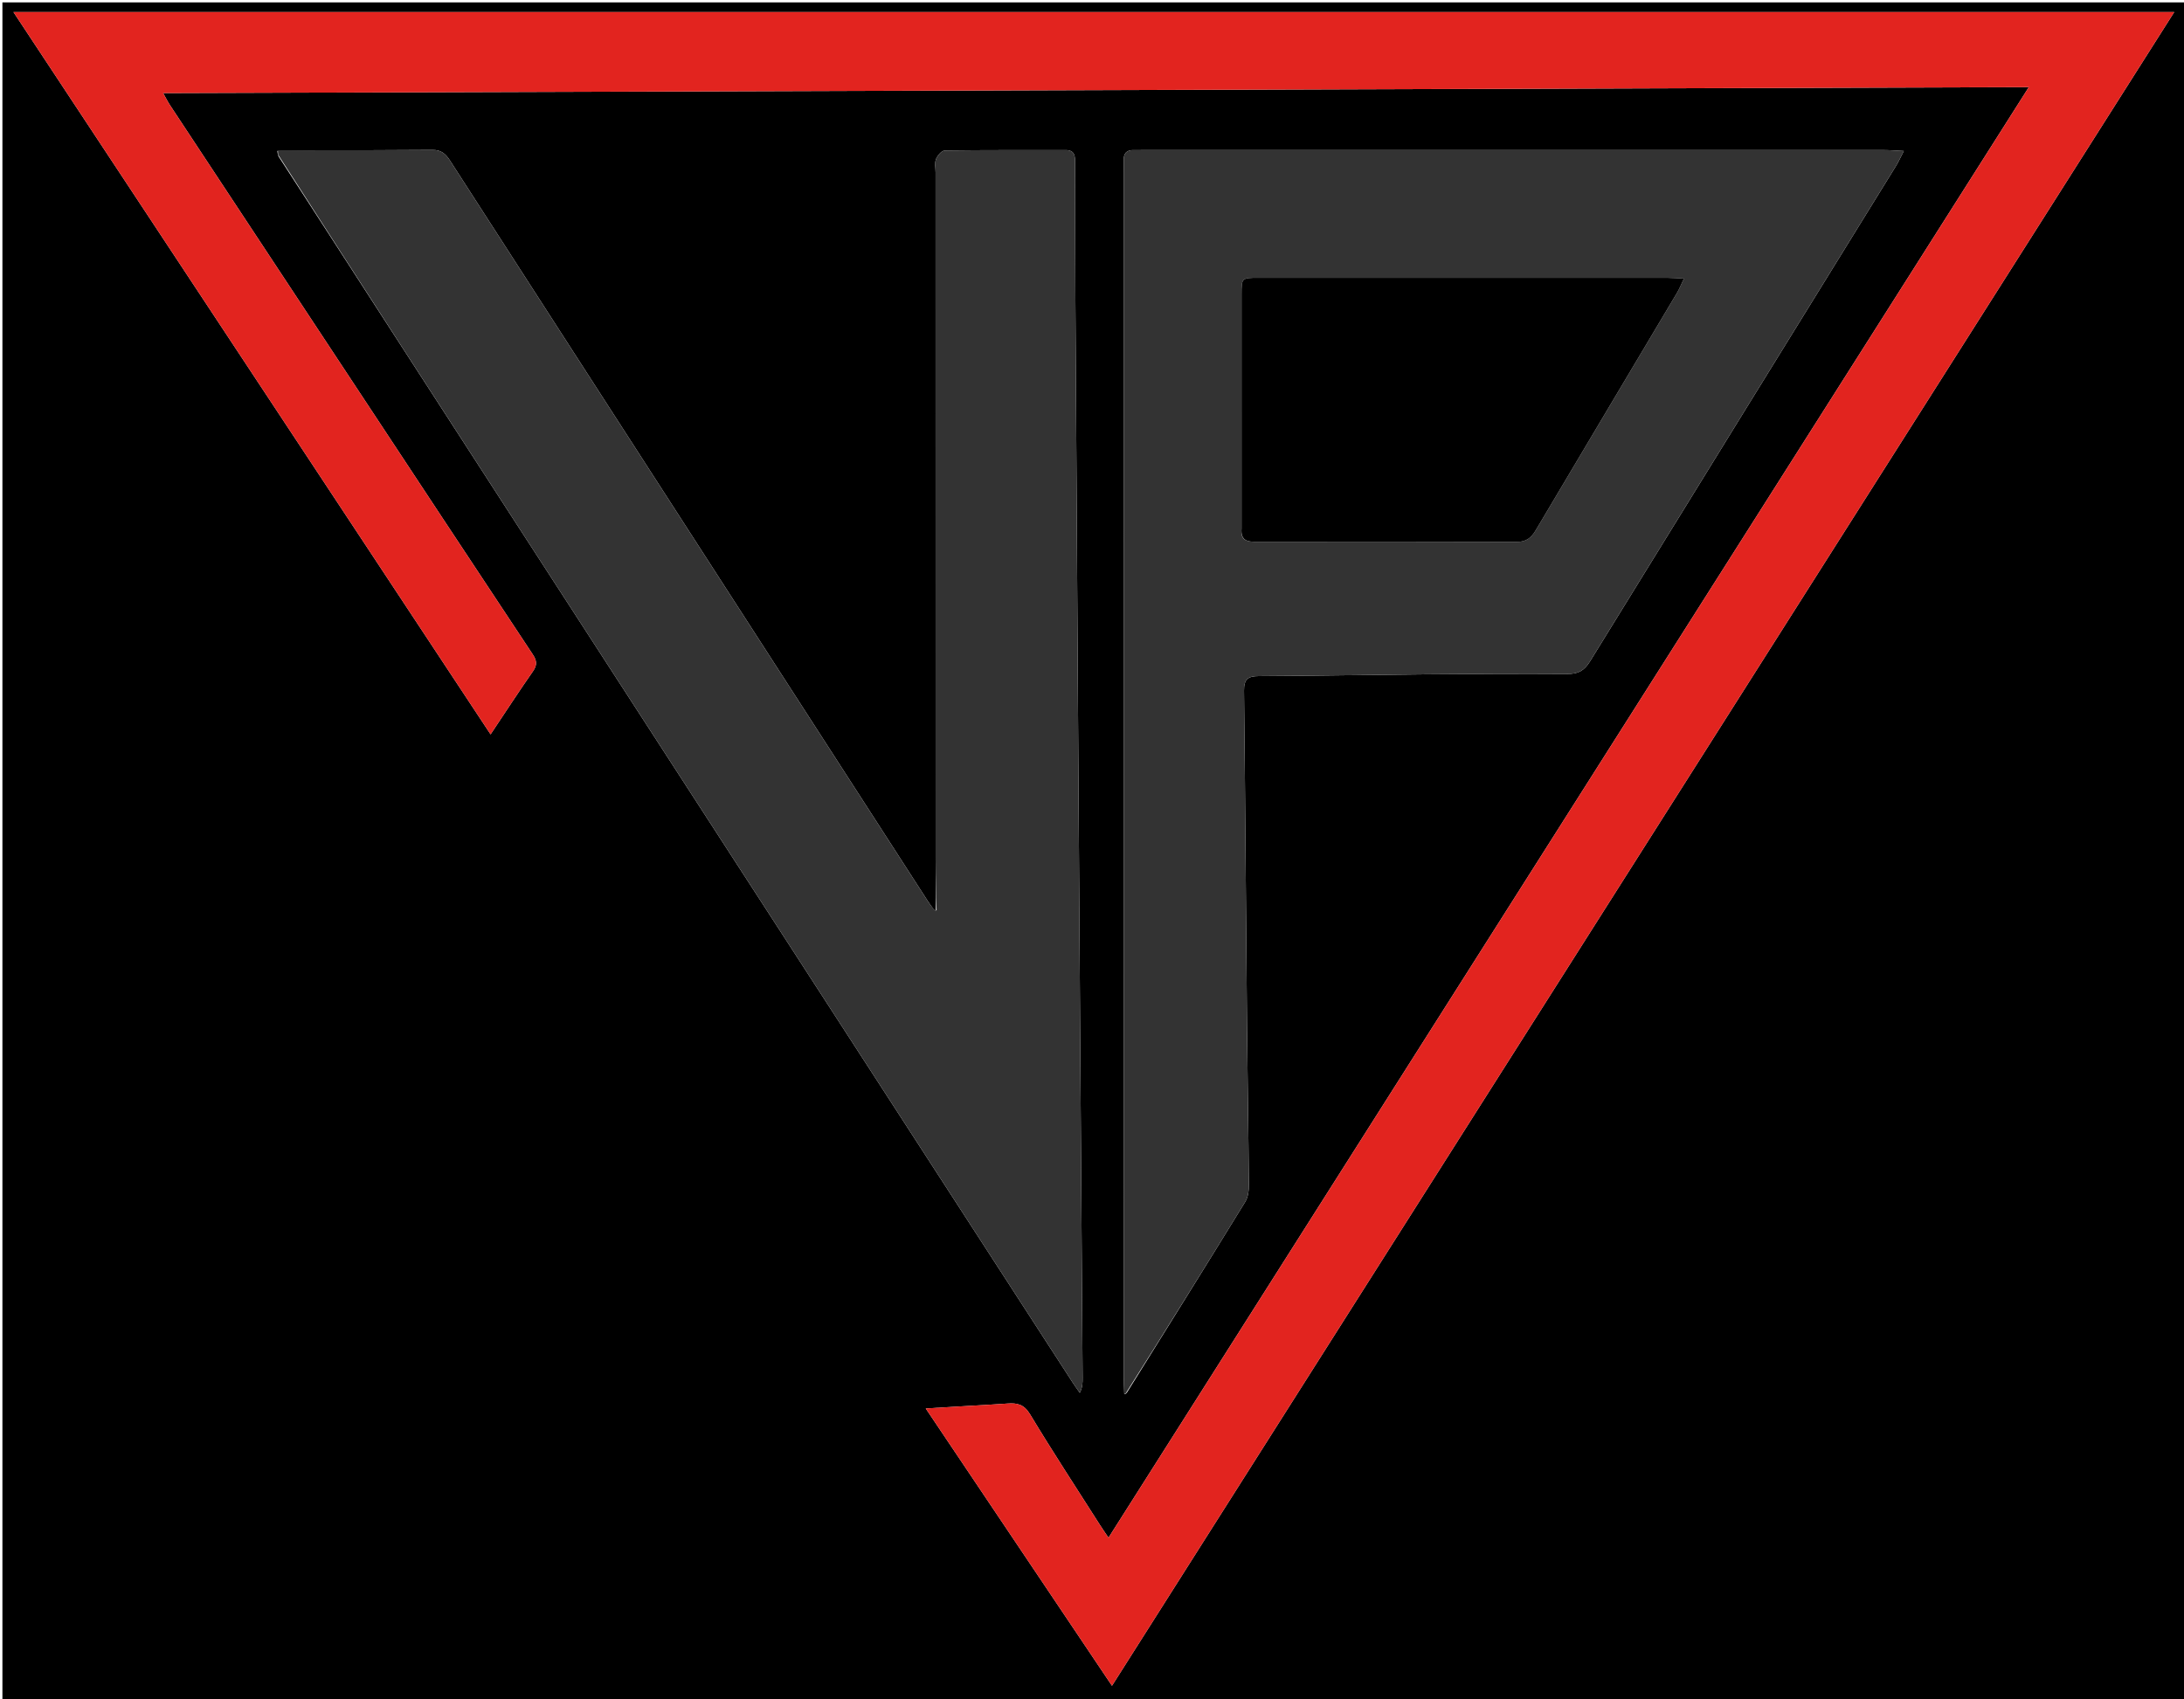
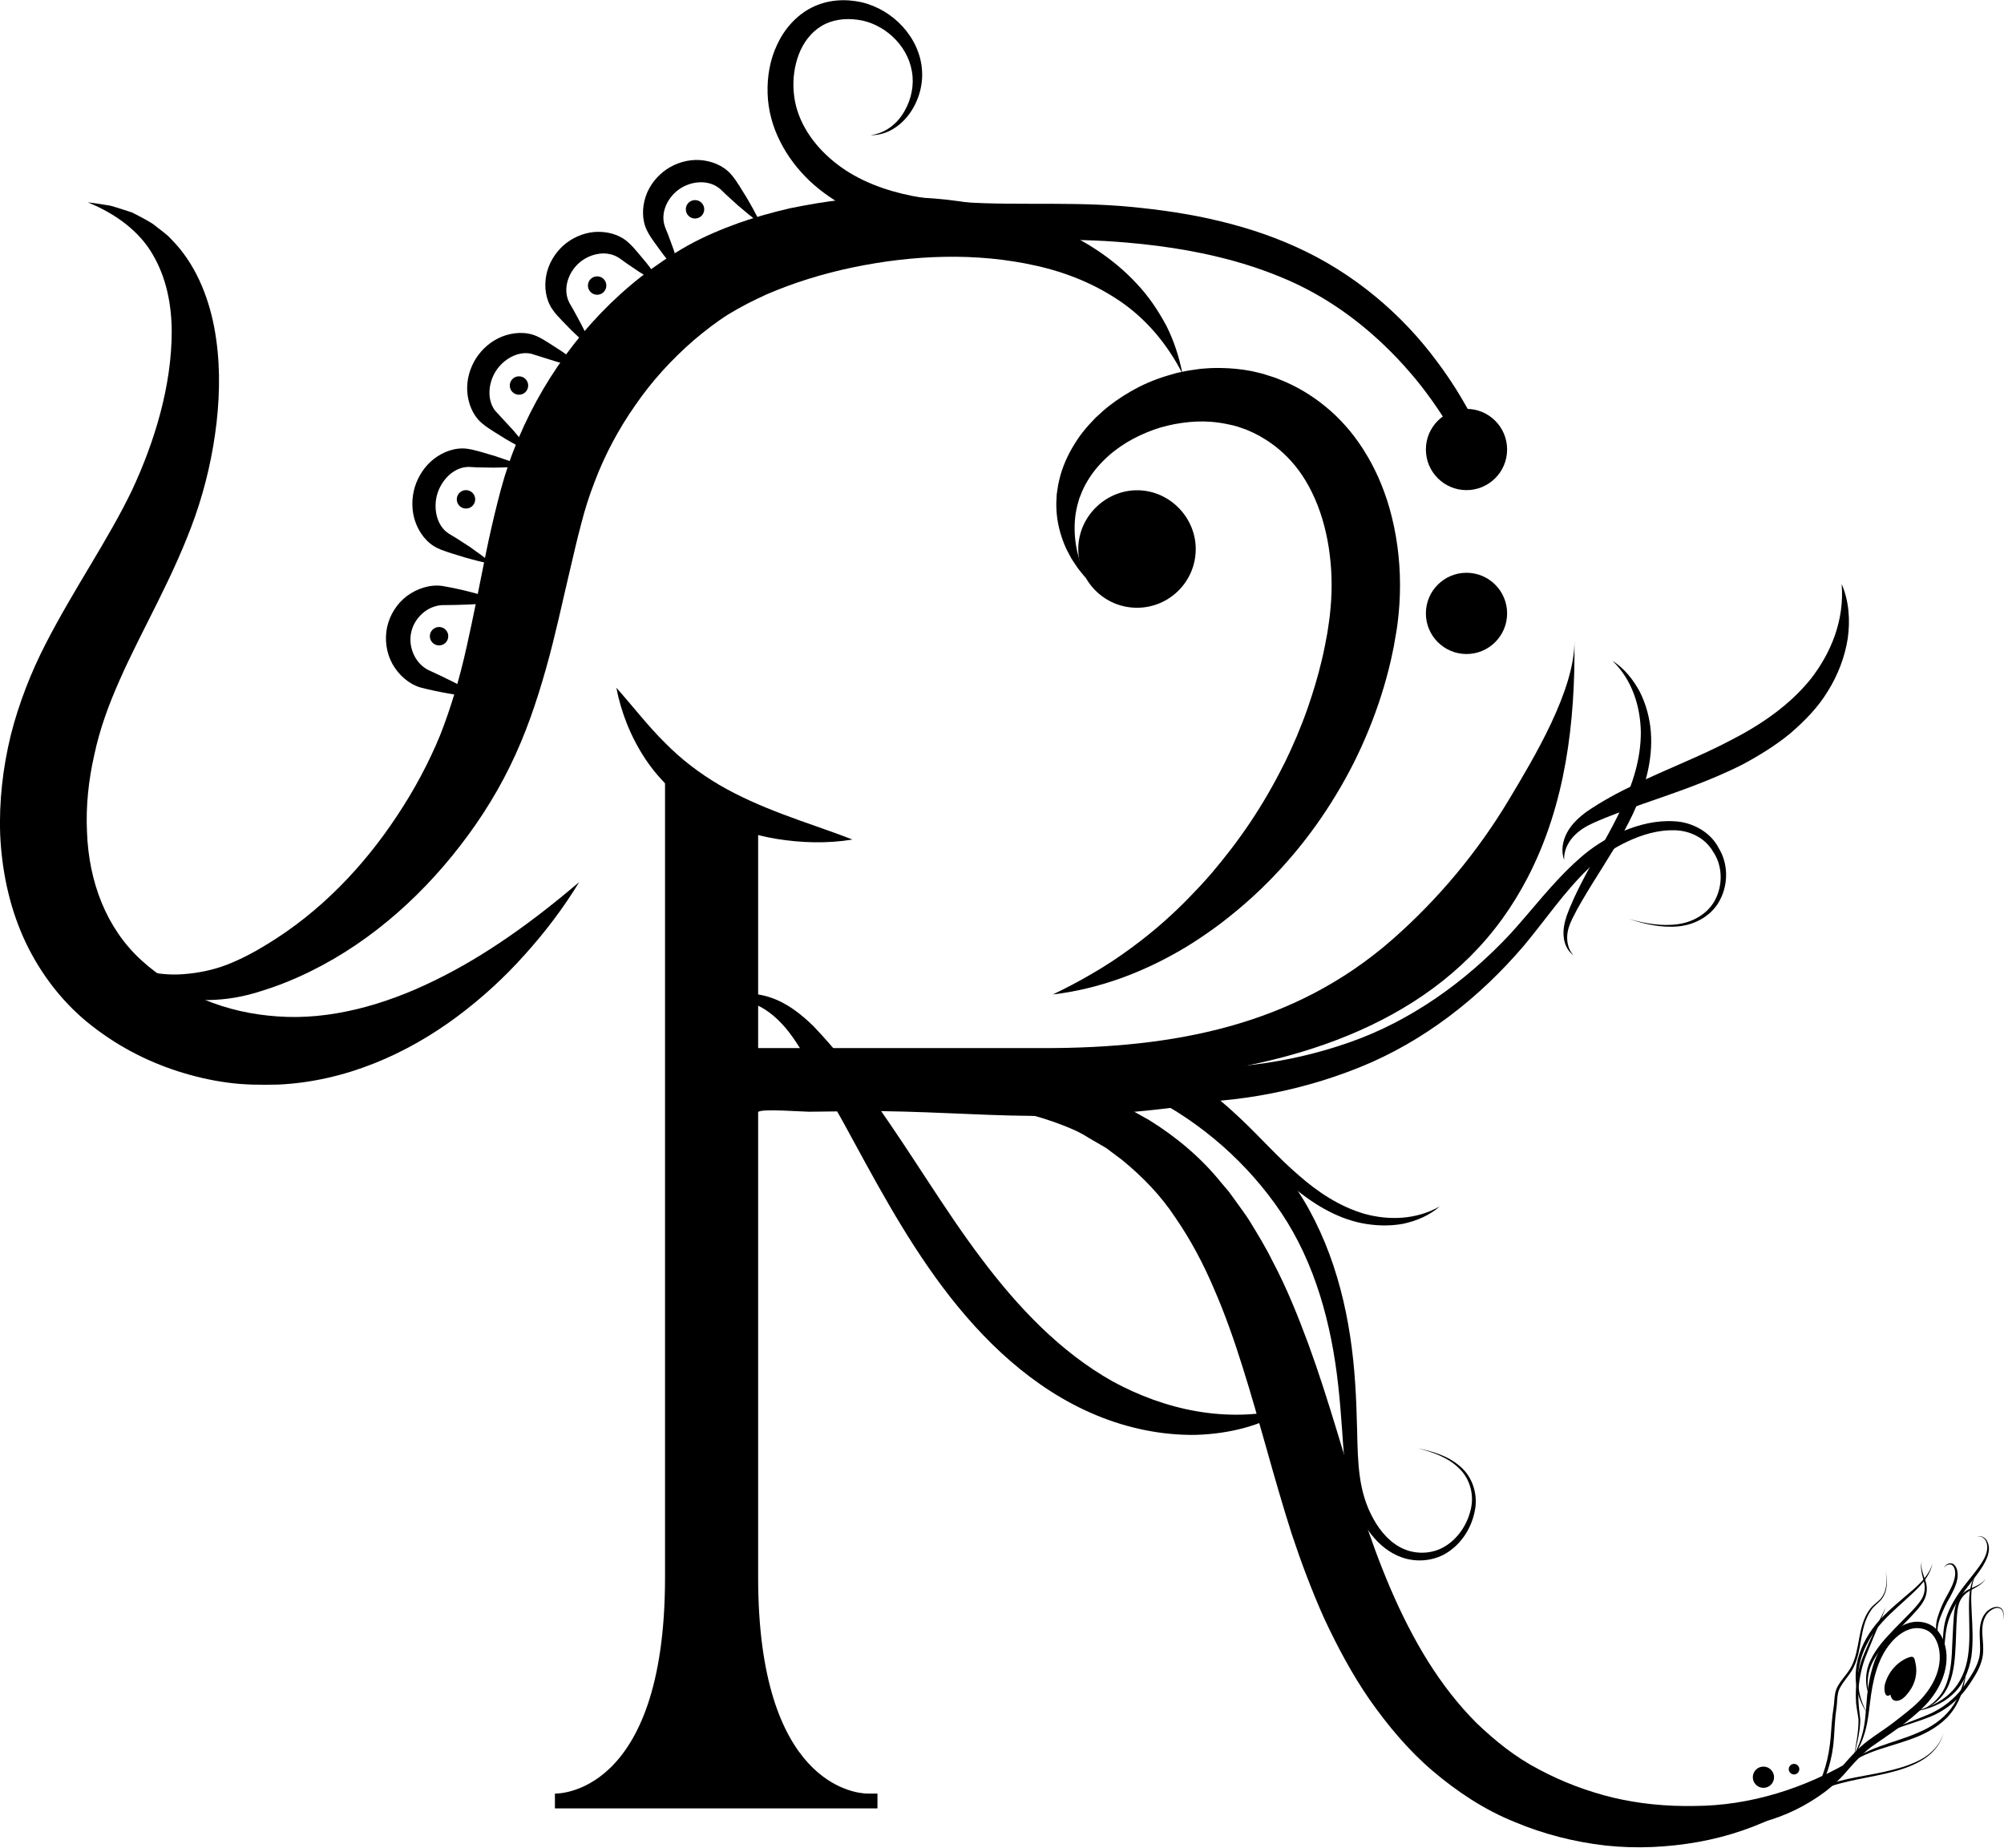
- <svg xmlns="http://www.w3.org/2000/svg" version="1.1" id="Layer_1" x="0px" y="0px" width="100%" viewBox="0 0 904 703" enable-background="new 0 0 904 703" xml:space="preserve">
-   <path fill="#000000" opacity="1" stroke="none" d=" M905,245   C905,398.333 905,551.167 905,704   C603.667,704 302.333,704 1,704   C1,469.667 1,235.333 1,1   C302.333,1 603.667,1 905,1   C905,82.167 905,163.333 905,245  M466.434,576.509   C482.799,550.19 499.21,523.899 515.435,497.493   C516.64,495.531 516.948,492.742 516.929,490.344   C516.759,468.354 516.354,446.366 516.151,424.377   C515.726,378.223 515.433,332.068 514.921,285.916   C514.87,281.298 516.443,279.899 520.936,279.877   C544.093,279.765 567.247,279.333 590.404,279.133   C609.901,278.965 629.402,278.84 648.899,278.976   C653.279,279.007 655.818,277.536 658.118,273.802   C700.25,205.416 742.517,137.113 784.735,68.781   C785.816,67.031 786.662,65.136 788.039,62.503   C784.628,62.343 782.199,62.129 779.77,62.129   C677.772,62.112 575.775,62.114 473.777,62.116   C472.277,62.116 470.775,62.185 469.278,62.136   C466.291,62.037 465.038,63.526 465.131,66.416   C465.184,68.08 465.116,69.748 465.116,71.415   C465.114,237.244 465.114,403.074 465.121,568.904   C465.121,571.569 465.217,574.235 465.372,577.094   C465.372,577.094 465.675,577.153 465.675,577.153   C465.675,577.153 465.927,576.952 466.434,576.509  M386.524,376.496   C385.745,375.417 384.914,374.371 384.194,373.254   C356.014,329.604 327.846,285.946 299.674,242.291   C261.842,183.663 223.996,125.043 186.21,66.386   C184.447,63.648 182.549,62.037 179.039,62.063   C157.723,62.217 136.405,62.191 114.757,62.487   C114.827,63.007 114.897,63.527 115.252,64.667   C149.833,118.098 184.402,171.538 219,224.959   C293.993,340.753 369.001,456.537 444.009,572.321   C444.945,573.766 445.967,575.156 446.949,576.572   C448.115,574.242 448.127,572.308 448.113,570.373   C447.782,523.893 447.438,477.413 447.117,430.933   C446.775,381.288 446.446,331.643 446.123,281.998   C445.78,229.187 445.43,176.375 445.126,123.564   C445.018,104.902 445.025,86.24 445.005,67.577   C445.002,64.758 445.019,62.126 441.044,62.136   C424.382,62.178 407.718,62.076 391.058,62.312   C389.795,62.33 388.049,64.371 387.455,65.845   C386.817,67.429 387.256,69.454 387.256,71.286   C387.253,166.266 387.245,261.246 387.271,356.226   C387.273,363.054 387.53,369.882 387.352,376.798   C387.352,376.798 387.044,376.911 386.524,376.496  M163.5,4.998   C111.157,4.998 58.814,4.998 5.569,4.998   C71.733,105.169 137.221,204.316 203.062,303.997   C209.267,294.713 214.798,286.199 220.609,277.881   C222.456,275.237 222.185,273.41 220.48,270.839   C195.704,233.486 171.037,196.06 146.344,158.653   C121.012,120.28 95.677,81.909 70.359,43.527   C69.484,42.201 68.778,40.762 67.517,38.534   C325.179,37.712 581.954,36.892 839.77,36.069   C712.515,236.666 585.825,436.371 458.828,636.559   C457.411,634.445 456.382,632.977 455.42,631.466   C445.673,616.157 435.712,600.977 426.348,585.436   C423.864,581.312 421.009,580.706 417.003,581.006   C411.572,581.413 406.13,581.674 400.692,581.998   C395.037,582.334 389.382,582.671 383.176,583.04   C409.032,621.539 434.432,659.359 460.272,697.835   C606.911,466.766 753.144,236.337 899.955,4.998   C653.994,4.998 409.247,4.998 163.5,4.998  z" />
-   <path fill="#E2241F" opacity="1" stroke="none" d=" M164,4.998   C409.247,4.998 653.994,4.998 899.955,4.998   C753.144,236.337 606.911,466.766 460.272,697.835   C434.432,659.359 409.032,621.539 383.176,583.04   C389.382,582.671 395.037,582.334 400.692,581.998   C406.13,581.674 411.572,581.413 417.003,581.006   C421.009,580.706 423.864,581.312 426.348,585.436   C435.712,600.977 445.673,616.157 455.42,631.466   C456.382,632.977 457.411,634.445 458.828,636.559   C585.825,436.371 712.515,236.666 839.77,36.069   C581.954,36.892 325.179,37.712 67.517,38.534   C68.778,40.762 69.484,42.201 70.359,43.527   C95.677,81.909 121.012,120.28 146.344,158.653   C171.037,196.06 195.704,233.486 220.48,270.839   C222.185,273.41 222.456,275.237 220.609,277.881   C214.798,286.199 209.267,294.713 203.062,303.997   C137.221,204.316 71.733,105.169 5.569,4.998   C58.814,4.998 111.157,4.998 164,4.998  z" />
-   <path fill="#333333" opacity="1" stroke="none" d=" M115.089,62.225   C136.405,62.191 157.723,62.217 179.039,62.063   C182.549,62.037 184.447,63.648 186.21,66.386   C223.996,125.043 261.842,183.663 299.674,242.291   C327.846,285.946 356.014,329.604 384.194,373.254   C384.914,374.371 385.745,375.417 386.873,376.764   C387.47,377.071 387.619,376.963 387.669,376.71   C387.53,369.882 387.273,363.054 387.271,356.226   C387.245,261.246 387.253,166.266 387.256,71.286   C387.256,69.454 386.817,67.429 387.455,65.845   C388.049,64.371 389.795,62.33 391.058,62.312   C407.718,62.076 424.382,62.178 441.044,62.136   C445.019,62.126 445.002,64.758 445.005,67.577   C445.025,86.24 445.018,104.902 445.126,123.564   C445.43,176.375 445.78,229.187 446.123,281.998   C446.446,331.643 446.775,381.288 447.117,430.933   C447.438,477.413 447.782,523.893 448.113,570.373   C448.127,572.308 448.115,574.242 446.949,576.572   C445.967,575.156 444.945,573.766 444.009,572.321   C369.001,456.537 293.993,340.753 219,224.959   C184.402,171.538 149.833,118.098 115.132,64.053   C115.038,63.034 115.063,62.63 115.089,62.225  z" />
-   <path fill="#333333" opacity="1" stroke="none" d=" M465.268,576.9   C465.217,574.235 465.121,571.569 465.121,568.904   C465.114,403.074 465.114,237.244 465.116,71.415   C465.116,69.748 465.184,68.08 465.131,66.416   C465.038,63.526 466.291,62.037 469.278,62.136   C470.775,62.185 472.277,62.116 473.777,62.116   C575.775,62.114 677.772,62.112 779.77,62.129   C782.199,62.129 784.628,62.343 788.039,62.503   C786.662,65.136 785.816,67.031 784.735,68.781   C742.517,137.113 700.25,205.416 658.118,273.802   C655.818,277.536 653.279,279.007 648.899,278.976   C629.402,278.84 609.901,278.965 590.404,279.133   C567.247,279.333 544.093,279.765 520.936,279.877   C516.443,279.899 514.87,281.298 514.921,285.916   C515.433,332.068 515.726,378.223 516.151,424.377   C516.354,446.366 516.759,468.354 516.929,490.344   C516.948,492.742 516.64,495.531 515.435,497.493   C499.21,523.899 482.799,550.19 466.016,576.714   C465.598,576.92 465.268,576.9 465.268,576.9  M513.902,219.258   C513.49,223.848 516.369,224.281 519.933,224.276   C555.9,224.23 591.867,224.197 627.834,224.318   C631.76,224.331 633.827,222.611 635.69,219.469   C655.136,186.673 674.687,153.939 694.178,121.17   C695.141,119.551 695.833,117.771 697.006,115.324   C694.134,115.187 692.193,115.013 690.251,115.013   C633.803,114.998 577.354,114.997 520.906,115.006   C513.948,115.007 513.896,115.052 513.893,121.894   C513.881,154.031 513.889,186.169 513.902,219.258  z" />
-   <path fill="#262626" opacity="1" stroke="none" d=" M114.923,62.356   C115.063,62.63 115.038,63.034 114.99,63.743   C114.897,63.527 114.827,63.007 114.923,62.356  z" />
-   <path fill="#1A1A1A" opacity="1" stroke="none" d=" M387.51,376.754   C387.619,376.963 387.47,377.071 387.133,376.972   C387.044,376.911 387.352,376.798 387.51,376.754  z" />
-   <path fill="#262626" opacity="1" stroke="none" d=" M465.32,576.997   C465.268,576.9 465.598,576.92 465.763,576.936   C465.927,576.952 465.675,577.153 465.675,577.153   C465.675,577.153 465.372,577.094 465.32,576.997  z" />
-   <path fill="#000000" opacity="1" stroke="none" d=" M513.896,218.782   C513.889,186.169 513.881,154.031 513.893,121.894   C513.896,115.052 513.948,115.007 520.906,115.006   C577.354,114.997 633.803,114.998 690.251,115.013   C692.193,115.013 694.134,115.187 697.006,115.324   C695.833,117.771 695.141,119.551 694.178,121.17   C674.687,153.939 655.136,186.673 635.69,219.469   C633.827,222.611 631.76,224.331 627.834,224.318   C591.867,224.197 555.9,224.23 519.933,224.276   C516.369,224.281 513.49,223.848 513.896,218.782  z" />
+ <svg xmlns="http://www.w3.org/2000/svg" version="1.1" id="Layer_1" x="0px" y="0px" viewBox="0 0 398.19 366.99" style="enable-background:new 0 0 398.19 366.99;" xml:space="preserve">
+   <g>
+     <g>
+       <path d="M299.86,158.8c-6.23,10.41-14.08,19.84-23.2,27.84c-19.66,17.23-43.59,21.58-69.21,21.58h-56.81v-46.56    c-8.09-3.63-14.06-7.43-18.5-11.38v163.11c0,43.77-21.88,42.93-21.88,42.93v2.94h64.09v-2.94h-2.07    c-2.41-0.06-21.64-1.89-21.64-42.93v-92.46c0.44-0.74,8.9-0.06,10.08-0.07c3.52-0.04,7.04-0.09,10.56-0.12    c11.35-0.09,22.63,0.86,33.97,0.95c11.93,0.09,23.88-0.84,35.65-2.79c-3.55-1.76-7.18-3.34-10.88-4.74    c25.41-2.08,52.85-9.99,68.48-31.62c1.88-2.6,3.55-5.34,5.03-8.18c7.57-14.58,9.49-30.94,9.31-47.14    C312.95,137.09,304.77,150.59,299.86,158.8z" />
+       <path d="M229.94,211.89c12.77,1.05,25.97-0.51,38.16-4.8c12.17-4.24,23.11-12.04,32.01-21.58c4.42-4.84,8.46-10.31,13.63-14.87    c2.54-2.3,5.59-4.24,8.77-5.52c3.19-1.32,6.64-2.19,10.2-1.96c3.52,0.16,7.19,2.13,8.8,5.34c1.88,3.05,1.9,7.02,0.33,10.12    c-1.55,3.22-4.97,5.09-8.31,5.41c-3.4,0.34-6.73-0.44-9.89-1.46c3.2,0.89,6.56,1.5,9.84,1.02c3.24-0.46,6.3-2.38,7.57-5.35    c1.3-2.9,1.11-6.47-0.67-9.05c-1.59-2.76-4.64-4.21-7.75-4.25c-3.14-0.07-6.3,0.85-9.21,2.22c-2.95,1.36-5.55,3.17-7.86,5.45    c-4.69,4.51-8.4,10.02-12.75,15.24c-8.83,10.36-19.89,19.07-32.79,24.24c-12.81,5.14-26.64,7.43-40.52,6.93L229.94,211.89z" />
+       <path d="M231.32,211.59c11.4,6.41,20.94,15.65,27.64,26.71c6.72,11.16,9.51,24.03,10.31,36.53c0.22,3.14,0.3,6.28,0.39,9.39    c0.07,3.11,0.12,6.17,0.54,9.14c0.41,2.97,1.25,5.84,2.71,8.42c1.42,2.57,3.45,4.87,6.09,5.98c2.62,1.11,5.81,0.93,8.26-0.64    c2.47-1.55,4.26-4.24,4.95-7.14c0.75-2.89-0.07-6.17-2.3-8.28c-2.19-2.16-5.24-3.24-8.23-3.98c3.02,0.61,6.13,1.53,8.52,3.67    c2.43,2.08,3.51,5.6,2.84,8.76c-0.61,3.15-2.36,6.13-5.08,8.03c-2.72,1.93-6.42,2.34-9.58,1.16c-3.2-1.18-5.61-3.74-7.3-6.48    c-1.74-2.76-2.81-5.92-3.39-9.08c-0.6-3.16-0.79-6.33-1-9.43c-0.23-3.09-0.45-6.16-0.8-9.21c-1.34-12.17-4.6-24.17-11.25-34.12    c-6.64-9.91-15.98-18.09-26.51-23.36L231.32,211.59z" />
+       <g>
+         <path d="M232.86,216.33c1.05-0.85,2.54-1.1,3.9-0.86c1.39,0.23,2.66,0.9,3.79,1.66c2.19,1.62,4.15,3.42,6.1,5.25     c3.88,3.67,7.37,7.65,11.3,11.02c3.87,3.42,8.23,6.3,13.12,7.73c4.86,1.36,10.36,1.2,15-1.46c-2,1.78-4.59,2.87-7.25,3.45     c-2.7,0.5-5.49,0.41-8.2-0.11c-5.47-1.1-10.24-4.2-14.31-7.71c-4.07-3.59-7.53-7.65-11.03-11.57c-1.74-1.96-3.55-3.9-5.47-5.62     c-0.94-0.86-1.99-1.61-3.19-1.99C235.42,215.76,234.06,215.72,232.86,216.33z" />
+       </g>
+       <path d="M312.65,189.78c-1.13-0.78-1.79-2.17-1.94-3.57c-0.17-1.42,0.12-2.85,0.55-4.17c0.94-2.6,2.12-5.04,3.38-7.44    c2.51-4.81,5.38-9.34,7.57-14.13c2.23-4.74,3.83-9.81,3.82-14.98c-0.08-5.11-1.71-10.45-5.65-14.22c2.3,1.45,4.09,3.66,5.41,6.1    c1.27,2.48,2,5.23,2.23,8.03c0.44,5.65-1.21,11.18-3.49,16.14c-2.34,4.99-5.34,9.5-8.16,14.04c-1.39,2.27-2.8,4.57-3.95,6.92    c-0.57,1.16-1.01,2.39-1.03,3.67C311.37,187.44,311.72,188.79,312.65,189.78z" />
+       <path d="M310.79,170.82c-0.65-1.7-0.33-3.76,0.6-5.45c0.93-1.73,2.42-3.05,3.93-4.16c3.07-2.09,6.22-3.78,9.47-5.33    c6.45-3.15,13.06-5.61,19.1-8.82c6.07-3.1,11.69-6.97,15.85-12.11c4.06-5.18,6.79-11.75,6.19-18.93    c1.45,3.31,1.73,7.14,1.21,10.83c-0.58,3.7-1.96,7.28-3.97,10.49c-1.98,3.27-4.67,5.97-7.51,8.41c-2.9,2.38-6.07,4.32-9.3,6.06    c-6.55,3.34-13.35,5.6-19.97,7.91c-3.28,1.18-6.64,2.35-9.74,3.74c-1.53,0.68-2.94,1.55-4.04,2.75    C311.53,167.42,310.71,169.01,310.79,170.82z" />
+     </g>
+     <g>
+       <circle cx="350.39" cy="353.07" r="2.11" />
+       <circle cx="356.47" cy="351.47" r="1.05" />
+     </g>
+     <g>
+       <path d="M122.46,136.62c3.38,3.81,6.34,7.66,9.66,10.94c3.27,3.32,6.86,6.05,10.78,8.36c3.93,2.29,8.18,4.16,12.64,5.84    c4.46,1.71,9.1,3.17,13.84,5.03c-5.03,0.82-10.1,0.67-15.14-0.14c-5.02-0.84-10.03-2.51-14.59-5.18    c-4.55-2.66-8.57-6.38-11.45-10.73C125.32,146.37,123.44,141.6,122.46,136.62z" />
+     </g>
+     <g>
+       <g>
+         <path d="M337.45,362.17c4.34,0.79,8.77,0.29,12.89-1.02c4.13-1.31,8.01-3.39,11.38-6.07c1.73-1.32,3.21-2.78,4.6-4.49     c1.43-1.67,2.96-3.34,4.76-4.72c1.81-1.36,3.65-2.48,5.36-3.82c1.7-1.34,3.48-2.65,4.95-4.15c1.47-1.51,2.69-3.27,3.4-5.22     c0.71-1.93,0.88-4.09,0.25-6.01c-0.32-0.94-0.84-1.83-1.57-2.41c-0.69-0.56-1.72-0.83-2.66-0.81c-1.95,0.04-3.78,1.35-5.11,2.94     c-2.75,3.25-3.64,7.72-4.15,11.99c-0.26,2.17-0.5,4.4-1.23,6.5c-0.69,2.11-1.83,4.04-3.18,5.77c1.23-1.81,2.24-3.78,2.82-5.88     c0.61-2.09,0.75-4.27,0.91-6.46c0.15-2.19,0.46-4.41,1.06-6.56c0.57-2.14,1.5-4.28,2.93-6.06c1.4-1.74,3.38-3.39,5.9-3.51     c1.23-0.02,2.47,0.26,3.51,1.06c0.99,0.79,1.62,1.88,2.02,3c0.77,2.27,0.58,4.73-0.2,6.9c-0.77,2.19-2.09,4.12-3.66,5.76     c-3.19,3.2-6.98,5.6-10.51,8.07c-1.7,1.27-3.17,2.85-4.6,4.48c-1.39,1.68-3.07,3.3-4.84,4.62c-3.59,2.66-7.64,4.64-11.92,5.83     C346.28,363.07,341.72,363.21,337.45,362.17z" />
+         <path d="M380.16,340.04c2.74-0.66,5.41-1.8,7.39-3.75c2.01-1.93,3.1-4.6,3.49-7.33c0.41-2.74,0.25-5.58,0.21-8.4     c-0.05-2.77-0.11-5.86,1.57-8.25c-1.44,2.51-1.16,5.45-1.04,8.23c0.15,2.82,0.31,5.66-0.06,8.53c-0.46,2.82-1.62,5.67-3.81,7.61     C385.76,338.66,382.94,339.64,380.16,340.04z" />
+         <path d="M386,330.74c0.08-2.44-0.1-4.88,0.25-7.35c0.33-2.49,1.54-4.77,2.9-6.8c1.4-2.03,3.07-3.85,4.42-5.83     c0.65-0.99,1.25-2.08,1.29-3.25c0.02-0.57-0.09-1.18-0.46-1.65c-0.32-0.46-0.99-0.81-1.55-0.47c0.52-0.4,1.29-0.11,1.68,0.36     c0.44,0.47,0.63,1.12,0.67,1.76c0.03,1.3-0.56,2.48-1.18,3.54c-1.31,2.12-2.97,3.91-4.3,5.94c-1.39,1.97-2.52,4.13-2.95,6.5     C386.35,325.85,386.33,328.32,386,330.74z" />
+         <path d="M381.6,339.76c2.48-0.96,4.37-3.01,5.21-5.44c0.87-2.43,1.01-5.08,1.1-7.69l0.2-3.95c0.11-1.3,0.11-2.66,0.54-3.97     c0.39-1.33,1.41-2.46,2.64-3.01c1.19-0.55,2.5-0.97,3.28-2.08c-0.68,1.18-2.01,1.74-3.12,2.38c-1.15,0.6-1.98,1.64-2.29,2.86     c-0.32,1.22-0.34,2.54-0.42,3.85l-0.14,3.94c-0.15,2.62-0.27,5.34-1.3,7.85C386.34,337.04,384.16,339.05,381.6,339.76z" />
+         <g>
+           <path d="M371.01,340.35c-1.7-2.43-2.53-5.49-2.24-8.5c0.26-3.02,1.55-5.87,3.3-8.29c1.79-2.44,4.11-4.35,6.34-6.28      c2.21-1.9,4.69-3.75,5.57-6.66c-0.61,3-3.08,5.12-5.21,7.07c-2.17,2-4.45,3.91-6.15,6.27c-1.75,2.32-2.97,5.05-3.34,7.94      C368.93,334.78,369.52,337.79,371.01,340.35z" />
+           <path d="M371.75,337.64c-1.25-2.34-1.28-5.31-0.11-7.75c1.13-2.48,3.01-4.43,4.82-6.34l2.77-2.81c0.91-0.96,1.84-1.88,2.52-2.95      c0.69-1.06,0.87-2.39,0.51-3.63c-0.3-1.24-0.8-2.6-0.41-3.9c-0.27,1.33,0.33,2.56,0.74,3.81c0.45,1.27,0.32,2.79-0.38,3.99      c-0.66,1.21-1.64,2.15-2.52,3.12l-2.73,2.86c-1.84,1.86-3.67,3.78-4.83,6.08C370.94,332.39,370.74,335.18,371.75,337.64z" />
+         </g>
+         <path d="M385.28,325.53c-0.82-1.3-0.69-3.01-0.22-4.42c0.44-1.43,1.07-2.84,1.8-4.13c0.72-1.28,1.43-2.6,1.61-3.99     c0.08-0.67-0.01-1.45-0.45-1.93c-0.42-0.51-1.38-0.23-1.76,0.4c0.26-0.65,1.23-1.24,1.98-0.65c0.63,0.59,0.76,1.44,0.75,2.22     c-0.09,1.6-0.86,2.97-1.54,4.29c-0.79,1.27-1.36,2.59-1.91,3.97C385.05,322.62,384.71,324.12,385.28,325.53z" />
+         <path d="M390.69,331.85c-0.27,2.75-0.95,5.55-2.6,7.88c-1.61,2.35-4.09,3.96-6.64,5.09c-2.59,1.1-5.28,1.81-7.9,2.67     c-2.59,0.87-5.23,1.9-7.11,3.99c1.68-2.27,4.35-3.54,6.93-4.49c2.61-0.97,5.3-1.68,7.8-2.8c2.52-1.05,4.85-2.59,6.49-4.77     C389.31,337.24,390.17,334.57,390.69,331.85z" />
+         <path d="M397.8,321.77c0.44-0.2,0.36-0.76,0.27-1.14c-0.09-0.41-0.25-0.85-0.6-1.05c-0.74-0.39-1.64,0.08-2.22,0.61     c-1.28,1.14-1.46,2.98-1.35,4.65c0.11,1.68,0.38,3.52-0.2,5.26c-0.52,1.73-1.51,3.23-2.48,4.66c-1.96,2.92-4.86,5.26-8.16,6.47     c-3.24,1.29-6.68,1.98-9.64,3.84c2.82-2.09,6.29-2.98,9.43-4.33c3.19-1.29,5.92-3.5,7.79-6.37c0.99-1.41,1.94-2.85,2.45-4.45     c0.56-1.6,0.3-3.3,0.27-5.06c-0.05-1.7,0.2-3.73,1.66-4.92c0.68-0.53,1.68-1,2.53-0.5c0.4,0.28,0.52,0.76,0.59,1.18     C398.22,321,398.25,321.6,397.8,321.77z" />
+         <path d="M374.62,312.06c0.49,1.89,0.49,4.14-0.85,5.77c-0.69,0.77-1.53,1.31-2.05,2.15c-0.55,0.81-0.94,1.72-1.24,2.66     c-0.59,1.89-0.76,3.89-1.22,5.85c-0.23,0.98-0.54,1.96-1.01,2.87c-0.47,0.92-1.13,1.71-1.71,2.5c-0.58,0.79-1.15,1.61-1.33,2.53     c-0.2,0.93-0.15,1.94-0.31,2.96c-0.3,1.96-0.37,3.94-0.5,5.95c-0.26,4.01-1.43,8.04-3.65,11.44l-0.47-0.34     c1.87-1.95,4.49-2.39,6.86-2.98c2.43-0.52,4.87-0.9,7.28-1.43c2.4-0.54,4.8-1.18,6.98-2.3c2.17-1.1,4.08-2.94,4.74-5.37     c-0.57,2.45-2.45,4.4-4.62,5.59c-2.18,1.24-4.61,1.91-7.01,2.47c-2.42,0.56-4.86,0.97-7.26,1.52c-2.34,0.58-4.93,1.13-6.52,2.87     l-0.01,0.01c-0.11,0.12-0.29,0.13-0.41,0.02c-0.11-0.1-0.12-0.25-0.05-0.37c2.15-3.33,3.13-7.25,3.48-11.19     c0.16-1.97,0.26-3.99,0.58-5.98c0.17-0.95,0.13-1.96,0.35-2.99c0.23-1.06,0.86-1.92,1.46-2.72c0.61-0.8,1.25-1.55,1.7-2.41     c0.46-0.86,0.76-1.8,1-2.75c0.48-1.92,0.66-3.93,1.29-5.86c0.32-0.96,0.73-1.91,1.34-2.73c0.58-0.86,1.49-1.41,2.15-2.1     C374.94,316.19,375.05,313.97,374.62,312.06z" />
+       </g>
+       <path d="M380.18,329.25c-0.12-0.1-0.28-0.14-0.5-0.09c-0.48,0.09-1,0.33-1.43,0.57c-0.73,0.42-1.38,0.96-1.94,1.58    c-0.86,0.97-1.5,2.15-1.81,3.42c-0.17,0.72-0.1,2.89,1.18,1.9c-0.16,0.13,0.23,0.84,0.33,0.94c0.23,0.24,0.53,0.34,0.86,0.33    c1.06-0.04,1.91-1.08,2.49-1.86c1.19-1.6,1.7-3.7,1.24-5.65C380.51,329.97,380.45,329.47,380.18,329.25z" />
+       <path d="M368.31,349.36c0.41-2.57,1-5.17,0.97-7.72c-0.13-1.27-0.48-2.56-0.51-3.89c-0.07-1.32-0.01-2.64,0.17-3.95    c0.17-1.31,0.49-2.6,0.91-3.85c0.45-1.24,0.99-2.43,1.51-3.64c1.1-2.37,2.22-4.73,3.38-7.07c-0.96,2.43-1.96,4.85-2.97,7.25    c-0.47,1.21-1.02,2.4-1.43,3.62c-0.4,1.23-0.67,2.49-0.87,3.77c-0.44,2.58-0.16,5.12,0.17,7.75    C369.61,344.3,368.84,346.81,368.31,349.36z" />
+     </g>
+     <g>
+       <path d="M294.81,87.91c-0.31-0.24-0.63-0.47-0.96-0.69l-0.23-0.16l-0.28-0.2c-0.18-0.11-0.36-0.21-0.54-0.32l-0.11-0.06    l-0.42-0.26c-0.18-0.11-0.36-0.18-0.55-0.28l-0.55-0.28c-0.18-0.1-0.36-0.19-0.56-0.26c-0.38-0.16-0.76-0.31-1.14-0.48    c-0.58-0.22-1.17-0.41-1.77-0.56c-1.38-2.25-2.85-4.43-4.44-6.53c-0.62-0.83-1.26-1.65-1.92-2.45c-0.33-0.4-0.65-0.79-1-1.18    c-1.67-1.97-3.45-3.84-5.3-5.61c-0.57-0.55-1.14-1.08-1.73-1.6c-5.48-4.93-11.67-8.98-18.43-11.78    c-10.32-4.35-21.62-6.33-33.05-7.18c-11.29-0.86-23.12,0.1-35.24-1.45c-6.01-0.77-12.21-2.23-17.88-5.16    c-2.83-1.46-5.52-3.3-7.88-5.52c-2.33-2.24-4.35-4.85-5.82-7.8c-1.49-2.91-2.4-6.26-2.49-9.55c-0.1-3.3,0.45-6.64,1.89-9.67    c1.39-3.03,3.75-5.79,6.86-7.37c1.55-0.78,3.24-1.25,4.92-1.4c1.69-0.16,3.33-0.02,4.94,0.32c3.23,0.75,6.12,2.52,8.27,4.9    c2.15,2.37,3.6,5.43,3.8,8.61c0.23,3.18-0.77,6.32-2.58,8.78c-0.92,1.24-2.07,2.29-3.39,3.03c-1.31,0.75-2.81,1.14-4.28,1.11    c1.46-0.18,2.83-0.75,3.97-1.59c1.15-0.84,2.09-1.94,2.78-3.16c1.41-2.42,1.97-5.29,1.49-7.94c-0.9-5.35-5.68-9.57-10.74-10.24    c-2.57-0.37-5.16-0.01-7.21,1.23c-2.06,1.23-3.61,3.26-4.5,5.6c-0.9,2.35-1.25,4.96-1.03,7.5c0.2,2.55,0.98,4.96,2.26,7.21    c1.26,2.24,2.97,4.25,4.94,5.98c1.96,1.74,4.19,3.18,6.6,4.33c4.85,2.32,10.25,3.48,15.86,4.04c11.2,1.22,22.91,0.19,34.98,1.08    c5.96,0.48,11.94,1.24,17.85,2.53c5.91,1.3,11.77,3.09,17.35,5.64c11.24,5.06,20.96,13.19,28.12,22.94c0.51,0.67,1,1.37,1.49,2.06    c0.73,1.05,1.43,2.1,2.11,3.18c1.06,1.7,2.07,3.42,3.01,5.19c0.02,0.06,0.06,0.11,0.08,0.16c0.27,0.5,0.52,1,0.78,1.51    c0.03,0.08,0.07,0.15,0.1,0.21C293.86,85.46,294.36,86.68,294.81,87.91z" />
+       <g>
+         <g>
+           <path d="M278.18,116.17c0.01,2.55-0.16,5.1-0.48,7.63c-0.09,0.62-0.16,1.27-0.28,1.88l-0.32,1.82l-0.15,0.91l-0.19,0.9      l-0.38,1.79c-1.09,4.77-2.59,9.43-4.43,13.92c-1.83,4.5-4.01,8.82-6.52,12.94c-2.5,4.13-5.3,8.06-8.4,11.73      c-0.88,1.04-1.77,2.05-2.69,3.05c-2.31,2.52-4.78,4.91-7.37,7.13c-1.81,1.55-3.66,3.05-5.58,4.44c-1.93,1.4-3.9,2.72-5.93,3.95      c-4.07,2.43-8.33,4.49-12.75,6.08c-4.41,1.57-8.94,2.69-13.51,3.22c2.55-1.22,5.03-2.52,7.42-3.91      c0.04-0.02,0.08-0.04,0.12-0.07c1.46-0.85,2.9-1.72,4.29-2.64c2.53-1.68,4.97-3.47,7.29-5.35c1.09-0.88,2.15-1.78,3.19-2.71      c1.63-1.46,3.22-2.97,4.73-4.53c1.52-1.56,3.01-3.14,4.43-4.79c2.81-3.3,5.45-6.74,7.83-10.31c2.38-3.57,4.53-7.27,6.44-11.09      l0.37-0.71l0.34-0.72l0.68-1.44l1.3-2.92c0.81-1.96,1.6-3.93,2.28-5.93c1.05-3.04,1.97-6.1,2.7-9.2      c0.24-0.98,0.46-1.97,0.65-2.96l0.29-1.53l0.15-0.78l0.12-0.77l0.23-1.54c0.09-0.52,0.12-0.99,0.19-1.49      c0.23-1.98,0.35-3.98,0.35-5.97c0-1.99-0.12-3.98-0.37-5.94c-0.22-1.95-0.6-3.88-1.08-5.74c-0.97-3.74-2.47-7.24-4.5-10.25      c-1.74-2.54-3.88-4.72-6.39-6.43c-0.45-0.31-0.91-0.6-1.39-0.88l-0.58-0.35c-0.2-0.1-0.41-0.2-0.61-0.31l-0.12-0.06l-0.48-0.25      c-0.2-0.1-0.41-0.17-0.61-0.27l-0.61-0.27c-0.2-0.09-0.41-0.18-0.62-0.24c-0.43-0.14-0.85-0.29-1.27-0.44      c-0.64-0.19-1.3-0.36-1.96-0.48c-1.13-0.24-2.28-0.41-3.46-0.5c-1.88-0.14-3.79-0.04-5.7,0.23c-0.97,0.13-1.94,0.32-2.9,0.55      c-0.94,0.22-1.87,0.5-2.77,0.83c-3.69,1.33-7.22,3.36-9.98,6.18c-1.41,1.4-2.6,2.99-3.55,4.74c-0.21,0.44-0.46,0.88-0.65,1.35      l-0.55,1.4c-0.13,0.49-0.27,0.98-0.41,1.47c-0.13,0.49-0.19,1-0.3,1.51c-0.3,2.04-0.27,4.19,0.08,6.35      c0.13,0.79,0.31,1.56,0.53,2.34c0.38,1.37,0.87,2.72,1.4,4.1l-1.08-1.33c-0.18-0.23-0.38-0.46-0.54-0.69l-0.48-0.72l-0.49-0.73      c-0.16-0.24-0.33-0.49-0.45-0.75l-0.83-1.58c-0.99-2.17-1.69-4.56-1.91-7.06c-0.03-0.62-0.09-1.25-0.08-1.89      c0.02-0.63,0.05-1.26,0.09-1.9l0.29-1.9c0.11-0.63,0.3-1.24,0.45-1.88c0.7-2.48,1.86-4.82,3.29-6.97      c0.69-1.09,1.53-2.08,2.38-3.06l1.33-1.41l1.43-1.31c1.69-1.48,3.56-2.76,5.53-3.9h0.01c0.28-0.16,0.55-0.32,0.84-0.47      c2.26-1.24,4.7-2.18,7.22-2.89l0.95-0.27c0.32-0.09,0.63-0.14,0.96-0.21l0.63-0.13l0.34-0.07c0.3-0.06,0.6-0.12,0.91-0.16      c0.02,0,0.04-0.01,0.06-0.01l1.97-0.28c0.36-0.03,0.71-0.06,1.08-0.08c0.3-0.02,0.6-0.04,0.91-0.06      c0.71-0.03,1.43-0.04,2.15-0.02c1.97,0.03,3.95,0.23,5.92,0.6c0.15,0.03,0.3,0.07,0.45,0.1c0.52,0.12,1.04,0.24,1.56,0.37      c0.34,0.08,0.66,0.18,0.99,0.3l0.53,0.17l0.46,0.14c0.33,0.11,0.66,0.21,0.98,0.33l0.95,0.39c0.32,0.12,0.63,0.24,0.95,0.39      l0.92,0.43c2.5,1.19,4.85,2.7,7.01,4.48c1.4,1.14,2.7,2.4,3.89,3.74c0.62,0.68,1.2,1.4,1.75,2.12c0.61,0.81,1.19,1.63,1.74,2.48      c0.03,0.06,0.07,0.11,0.1,0.16c0.33,0.52,0.64,1.05,0.96,1.58c0.04,0.08,0.09,0.15,0.12,0.22c0.72,1.25,1.36,2.54,1.94,3.84      c0.87,1.96,1.58,3.96,2.16,5.97C277.51,105.96,278.17,111.08,278.18,116.17z" />
+           <path d="M237.59,109.07c0,6.45-5.23,11.67-11.67,11.67c-6.45,0-11.67-5.23-11.67-11.67c0-6.7,5.88-12.16,12.58-11.64      C232.83,97.9,237.59,103.06,237.59,109.07z" />
+         </g>
+         <circle cx="291.39" cy="89.3" r="8.07" />
+         <circle cx="291.39" cy="121.86" r="8.07" />
+       </g>
+       <g>
+         <path d="M115.09,175.24c-3.11,5.1-6.74,9.89-10.79,14.39c-4.03,4.52-8.55,8.67-13.52,12.37c-9.89,7.34-22.11,12.86-35.54,13.47     c-3.32,0.07-6.7,0.07-10.04-0.4c-3.34-0.44-6.64-1.22-9.86-2.25c-6.49-2.1-12.44-5.23-18.01-9.76     c-5.49-4.51-9.88-10.5-12.75-16.97c-2.86-6.5-4.22-13.42-4.54-20.18c-0.25-6.78,0.54-13.44,2.1-19.85     c1.6-6.36,4.09-12.64,6.93-18.15c5.72-11.12,12.41-20.63,17.15-30.5c4.55-9.74,7.88-20.77,7.9-31.51     c-0.02-5.36-1.04-10.66-3.74-15.28c-2.65-4.67-7.43-8.19-12.97-10.43c1.46,0.19,2.96,0.4,4.47,0.66     c1.46,0.39,2.91,0.91,4.41,1.38c1.37,0.71,2.8,1.43,4.14,2.29c1.2,1.02,2.64,1.89,3.7,3.11c4.62,4.68,7.22,11.07,8.43,17.37     c1.2,6.36,1.18,12.79,0.46,19.05c-0.73,6.26-2.13,12.45-4.24,18.49c-4.22,11.98-10.48,22.32-14.95,32.44     c-2.27,5.09-4.01,9.88-5.1,15c-1.15,5.05-1.68,10.21-1.45,15.2c0.34,10.01,3.85,19.22,10.77,25.55     c3.39,3.15,7.87,5.88,12.44,7.81c4.65,1.95,9.61,3.05,14.73,3.39c10.27,0.74,21.04-2.19,31.13-7.14     C96.53,189.85,106.02,182.95,115.09,175.24z" />
+         <path d="M19.02,187.7c4.98,4.38,11.3,6.28,17.31,5.84c3.01-0.22,5.95-0.81,8.72-1.87c2.7-1.05,5.45-2.48,8.07-4.11     c10.51-6.39,19.14-15.41,25.83-25.57c3.37-5.06,6.26-10.48,8.49-15.9c2.18-5.53,3.89-11.35,5.25-17.45     c1.37-6.09,2.59-12.41,3.9-18.92c0.67-3.25,1.41-6.53,2.25-9.85c0.39-1.62,0.88-3.37,1.4-5.13c0.55-1.73,1.11-3.47,1.77-5.16     c5.23-13.57,14.02-25.73,25.5-34.71c2.92-2.21,5.84-4.24,9.2-6.12c3.28-1.81,6.65-3.22,10.04-4.44c3.39-1.2,6.81-2.15,10.25-2.94     c3.46-0.7,6.91-1.32,10.39-1.67c13.84-1.43,28.08-0.28,41.11,5.02c6.46,2.65,12.58,6.47,17.32,11.59     c2.4,2.52,4.34,5.43,5.94,8.42c1.54,3.05,2.55,6.28,3.19,9.5c-3.01-5.89-7.2-10.83-12.29-14.32c-5.09-3.49-10.82-5.8-16.78-7.12     c-11.91-2.69-24.5-2.14-36.41,0.33c-5.96,1.24-11.76,3.04-17.16,5.37c-2.67,1.2-5.24,2.53-7.62,3.98     c-2.27,1.43-4.64,3.26-6.83,5.11c-4.36,3.79-8.31,8.09-11.6,12.88c-3.33,4.74-6.09,9.9-8.13,15.31     c-1.06,2.76-1.89,5.31-2.67,8.39c-0.81,3-1.5,6.09-2.24,9.22c-1.49,6.25-2.84,12.74-4.69,19.3c-1.84,6.55-4.08,13.24-7.24,19.63     c-3.17,6.47-7.05,12.31-11.46,17.73c-8.8,10.81-20.01,19.89-32.97,25.09c-1.61,0.66-3.25,1.22-4.91,1.74     c-1.63,0.55-3.46,1-5.21,1.31c-3.55,0.6-7.17,0.68-10.68,0.11c-3.5-0.54-6.91-1.7-9.86-3.53     C23.26,192.91,20.76,190.51,19.02,187.7z" />
+       </g>
+     </g>
+     <g>
+       <g>
+         <path d="M95.46,138.54c-4.1-0.3-7.84-0.92-11.92-1.96c-2.36-0.71-4.34-2.51-5.56-4.67c-1.21-2.18-1.58-4.81-1.07-7.29     c0.54-2.47,1.95-4.72,3.95-6.22c1.99-1.47,4.53-2.32,6.98-2c4.15,0.72,7.81,1.68,11.68,3.09c-3.96,0.63-8.11,0.7-11.8,0.73     c-3.01,0.24-5.44,2.67-6.02,5.42c-0.6,2.75,0.63,5.96,3.28,7.41C88.34,134.59,92.1,136.36,95.46,138.54z" />
+         <path d="M97.92,112.08c-1.9-0.32-3.72-0.83-5.53-1.33l-2.69-0.83c-0.45-0.13-0.89-0.29-1.33-0.45l-0.66-0.23l-0.81-0.36     c-2.18-1.05-3.67-3.15-4.41-5.32c-0.74-2.2-0.72-4.59-0.07-6.8c0.68-2.19,1.99-4.19,3.83-5.62c1.82-1.39,4.22-2.32,6.63-1.98     l0.87,0.15l0.68,0.17c0.45,0.12,0.91,0.22,1.35,0.36l2.7,0.8c1.79,0.6,3.58,1.18,5.34,1.97c-1.92,0.23-3.8,0.26-5.68,0.29     l-2.81-0.04c-0.47,0-0.94-0.03-1.4-0.06l-0.7-0.04l-0.51,0.02c-2.71,0.21-4.99,2.62-5.82,5.31c-0.81,2.69-0.25,5.97,1.89,7.65     l0.42,0.3l0.6,0.36c0.4,0.24,0.81,0.47,1.2,0.73l2.36,1.53C94.9,109.76,96.45,110.83,97.92,112.08z" />
+         <path d="M105.53,89.93c-1.75-0.79-3.37-1.74-5-2.68l-2.38-1.48c-0.4-0.24-0.78-0.51-1.17-0.77c-0.36-0.23-0.8-0.55-1.27-0.96     c-1.82-1.57-2.71-3.97-2.87-6.25c-0.14-2.32,0.5-4.62,1.72-6.57c1.24-1.93,3.05-3.5,5.21-4.36c2.13-0.83,4.68-1.05,6.89-0.07     c0.57,0.26,1.05,0.52,1.41,0.75c0.4,0.24,0.8,0.47,1.19,0.73l2.35,1.52c1.54,1.07,3.09,2.13,4.55,3.38     c-1.9-0.31-3.7-0.81-5.52-1.3l-5.14-1.61c-2.67-0.54-5.5,1.13-6.99,3.48c-1.49,2.35-1.79,5.63-0.16,7.81l3.65,3.96     C103.21,86.93,104.44,88.35,105.53,89.93z" />
+         <path d="M117.81,69.46c-1.5-1.17-2.84-2.47-4.18-3.75l-1.94-1.99c-0.65-0.7-1.22-1.24-1.94-2.28c-1.34-1.95-1.64-4.46-1.22-6.71     c0.43-2.27,1.65-4.34,3.34-5.9c1.71-1.53,3.9-2.53,6.2-2.74c2.28-0.18,4.75,0.36,6.56,1.89c0.96,0.82,1.44,1.44,2.07,2.16     l1.78,2.13c1.14,1.47,2.3,2.93,3.31,4.54c-1.71-0.84-3.27-1.85-4.85-2.84l-2.3-1.56c-0.74-0.49-1.56-1.19-2.09-1.43     c-2.41-1.27-5.54-0.5-7.56,1.32c-2.02,1.82-3.1,4.86-2.07,7.39c0.19,0.55,0.8,1.43,1.21,2.22l1.32,2.44     C116.3,66.02,117.14,67.68,117.81,69.46z" />
+         <path d="M135.4,54.89c-1.32-1.37-2.46-2.85-3.6-4.31l-1.64-2.24c-0.55-0.79-1.03-1.4-1.6-2.53c-1.05-2.12-0.98-4.65-0.25-6.82     c0.75-2.19,2.25-4.06,4.15-5.36c1.91-1.27,4.21-1.96,6.53-1.84c2.28,0.14,4.66,1.03,6.23,2.8c0.84,0.95,1.22,1.63,1.75,2.43     l1.46,2.36c0.93,1.61,1.86,3.22,2.64,4.96c-1.57-1.08-2.98-2.29-4.4-3.49l-2.06-1.87c-0.67-0.59-1.38-1.4-1.87-1.71     c-2.2-1.6-5.41-1.28-7.67,0.24c-2.25,1.52-3.76,4.37-3.1,7.02c0.11,0.57,0.59,1.53,0.89,2.38l0.96,2.61     C134.39,51.27,134.99,53.03,135.4,54.89z" />
+       </g>
+       <circle cx="87.24" cy="126.39" r="1.83" />
+       <circle cx="92.59" cy="99.2" r="1.83" />
+       <circle cx="103.12" cy="76.59" r="1.83" />
+       <circle cx="118.65" cy="56.73" r="1.83" />
+       <circle cx="138.1" cy="41.58" r="1.83" />
+     </g>
+     <path d="M175.56,218.73c11.26-2.73,22.99-4.88,35.32-2.86c3.03,0.55,6.16,1.29,9.01,2.55c1.45,0.58,2.93,1.15,4.36,1.81l4.13,2.32   c5.36,3.32,10.33,7.5,14.26,12.39l1.53,1.8l1.37,1.89c0.89,1.27,1.87,2.52,2.69,3.83c1.61,2.63,3.24,5.28,4.58,8.01   c2.88,5.42,5.11,11.02,7.18,16.6c4.09,11.18,7.08,22.44,10.55,33.07c3.47,10.63,7.56,20.86,13.18,29.88   c2.82,4.49,6.02,8.65,9.69,12.31c3.72,3.56,7.73,6.79,12.39,9.2c4.6,2.46,9.57,4.35,14.78,5.61c5.21,1.23,10.63,1.74,16.09,1.64   c10.99-0.04,21.96-3.43,31.93-9.44c-7.91,8.58-19.15,14.45-31.17,16.59c-6.01,1.07-12.23,1.38-18.42,0.71   c-6.18-0.7-12.31-2.26-18.16-4.72c-5.87-2.37-11.34-5.98-16.19-10.11c-4.86-4.14-8.93-9.05-12.52-14.15   c-3.55-5.14-6.44-10.61-9.02-16.12c-2.49-5.55-4.59-11.19-6.47-16.84c-3.63-11.34-6.38-22.48-9.76-33.15   c-1.67-5.34-3.51-10.56-5.68-15.53c-2.13-5.02-4.65-9.75-7.64-14.08c-2.9-4.44-6.56-8.17-10.6-11.49l-3.15-2.36   c-1.12-0.69-2.28-1.3-3.42-1.99c-2.25-1.47-4.71-2.38-7.25-3.3C198.91,219.16,187.16,219.16,175.56,218.73z" />
+     <path d="M143.39,198.74c2.8-1.67,6.54-1.67,9.77-0.55c3.33,1.12,6.1,3.36,8.49,5.69c4.58,4.8,8.49,9.84,12.19,15.11   c7.46,10.44,13.8,21.32,21.17,31.06c7.32,9.74,15.71,18.55,26.02,24.36c10.33,5.63,22.7,8.5,35.18,5.32   c-5.4,3.52-12.07,5.16-18.73,5.33c-6.69,0.08-13.41-1.31-19.66-3.91c-12.63-5.24-22.63-14.94-30.45-25.35   c-7.89-10.51-13.81-21.87-19.82-32.85c-3.05-5.43-6.1-11.01-9.47-16.06c-1.65-2.5-3.6-4.73-6.03-6.31   C149.6,199.02,146.55,198.1,143.39,198.74z" />
+   </g>
</svg>
